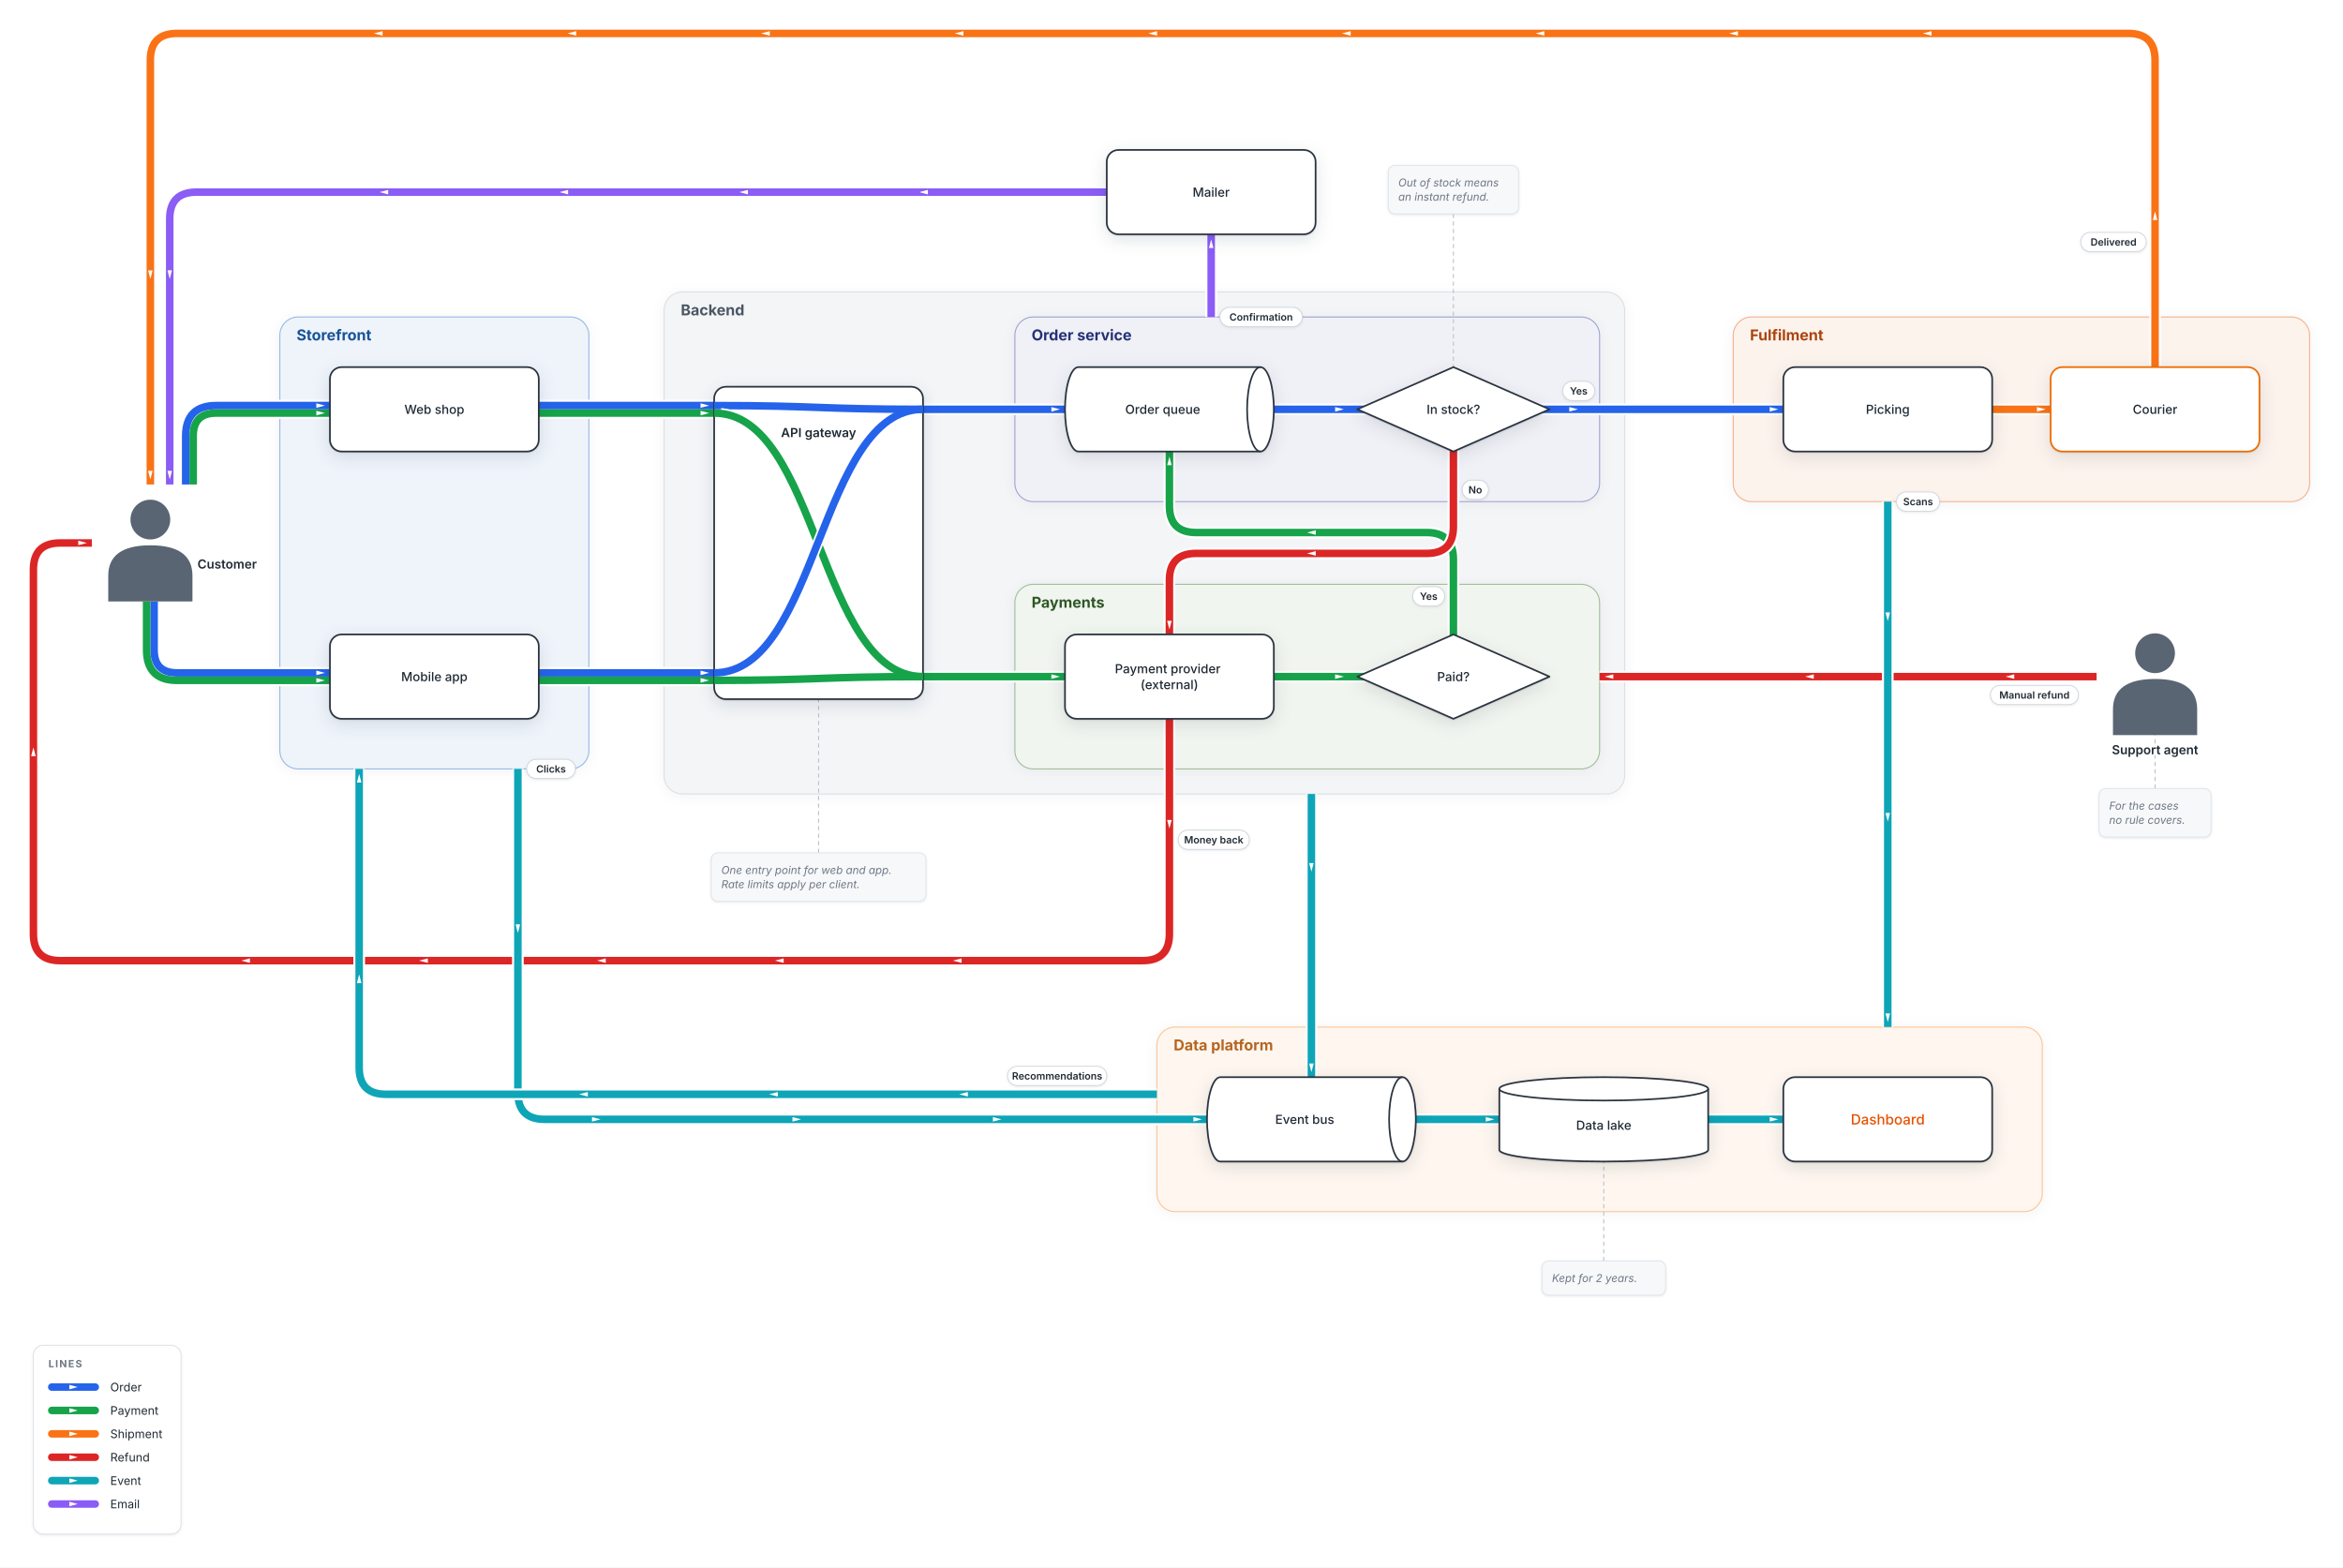
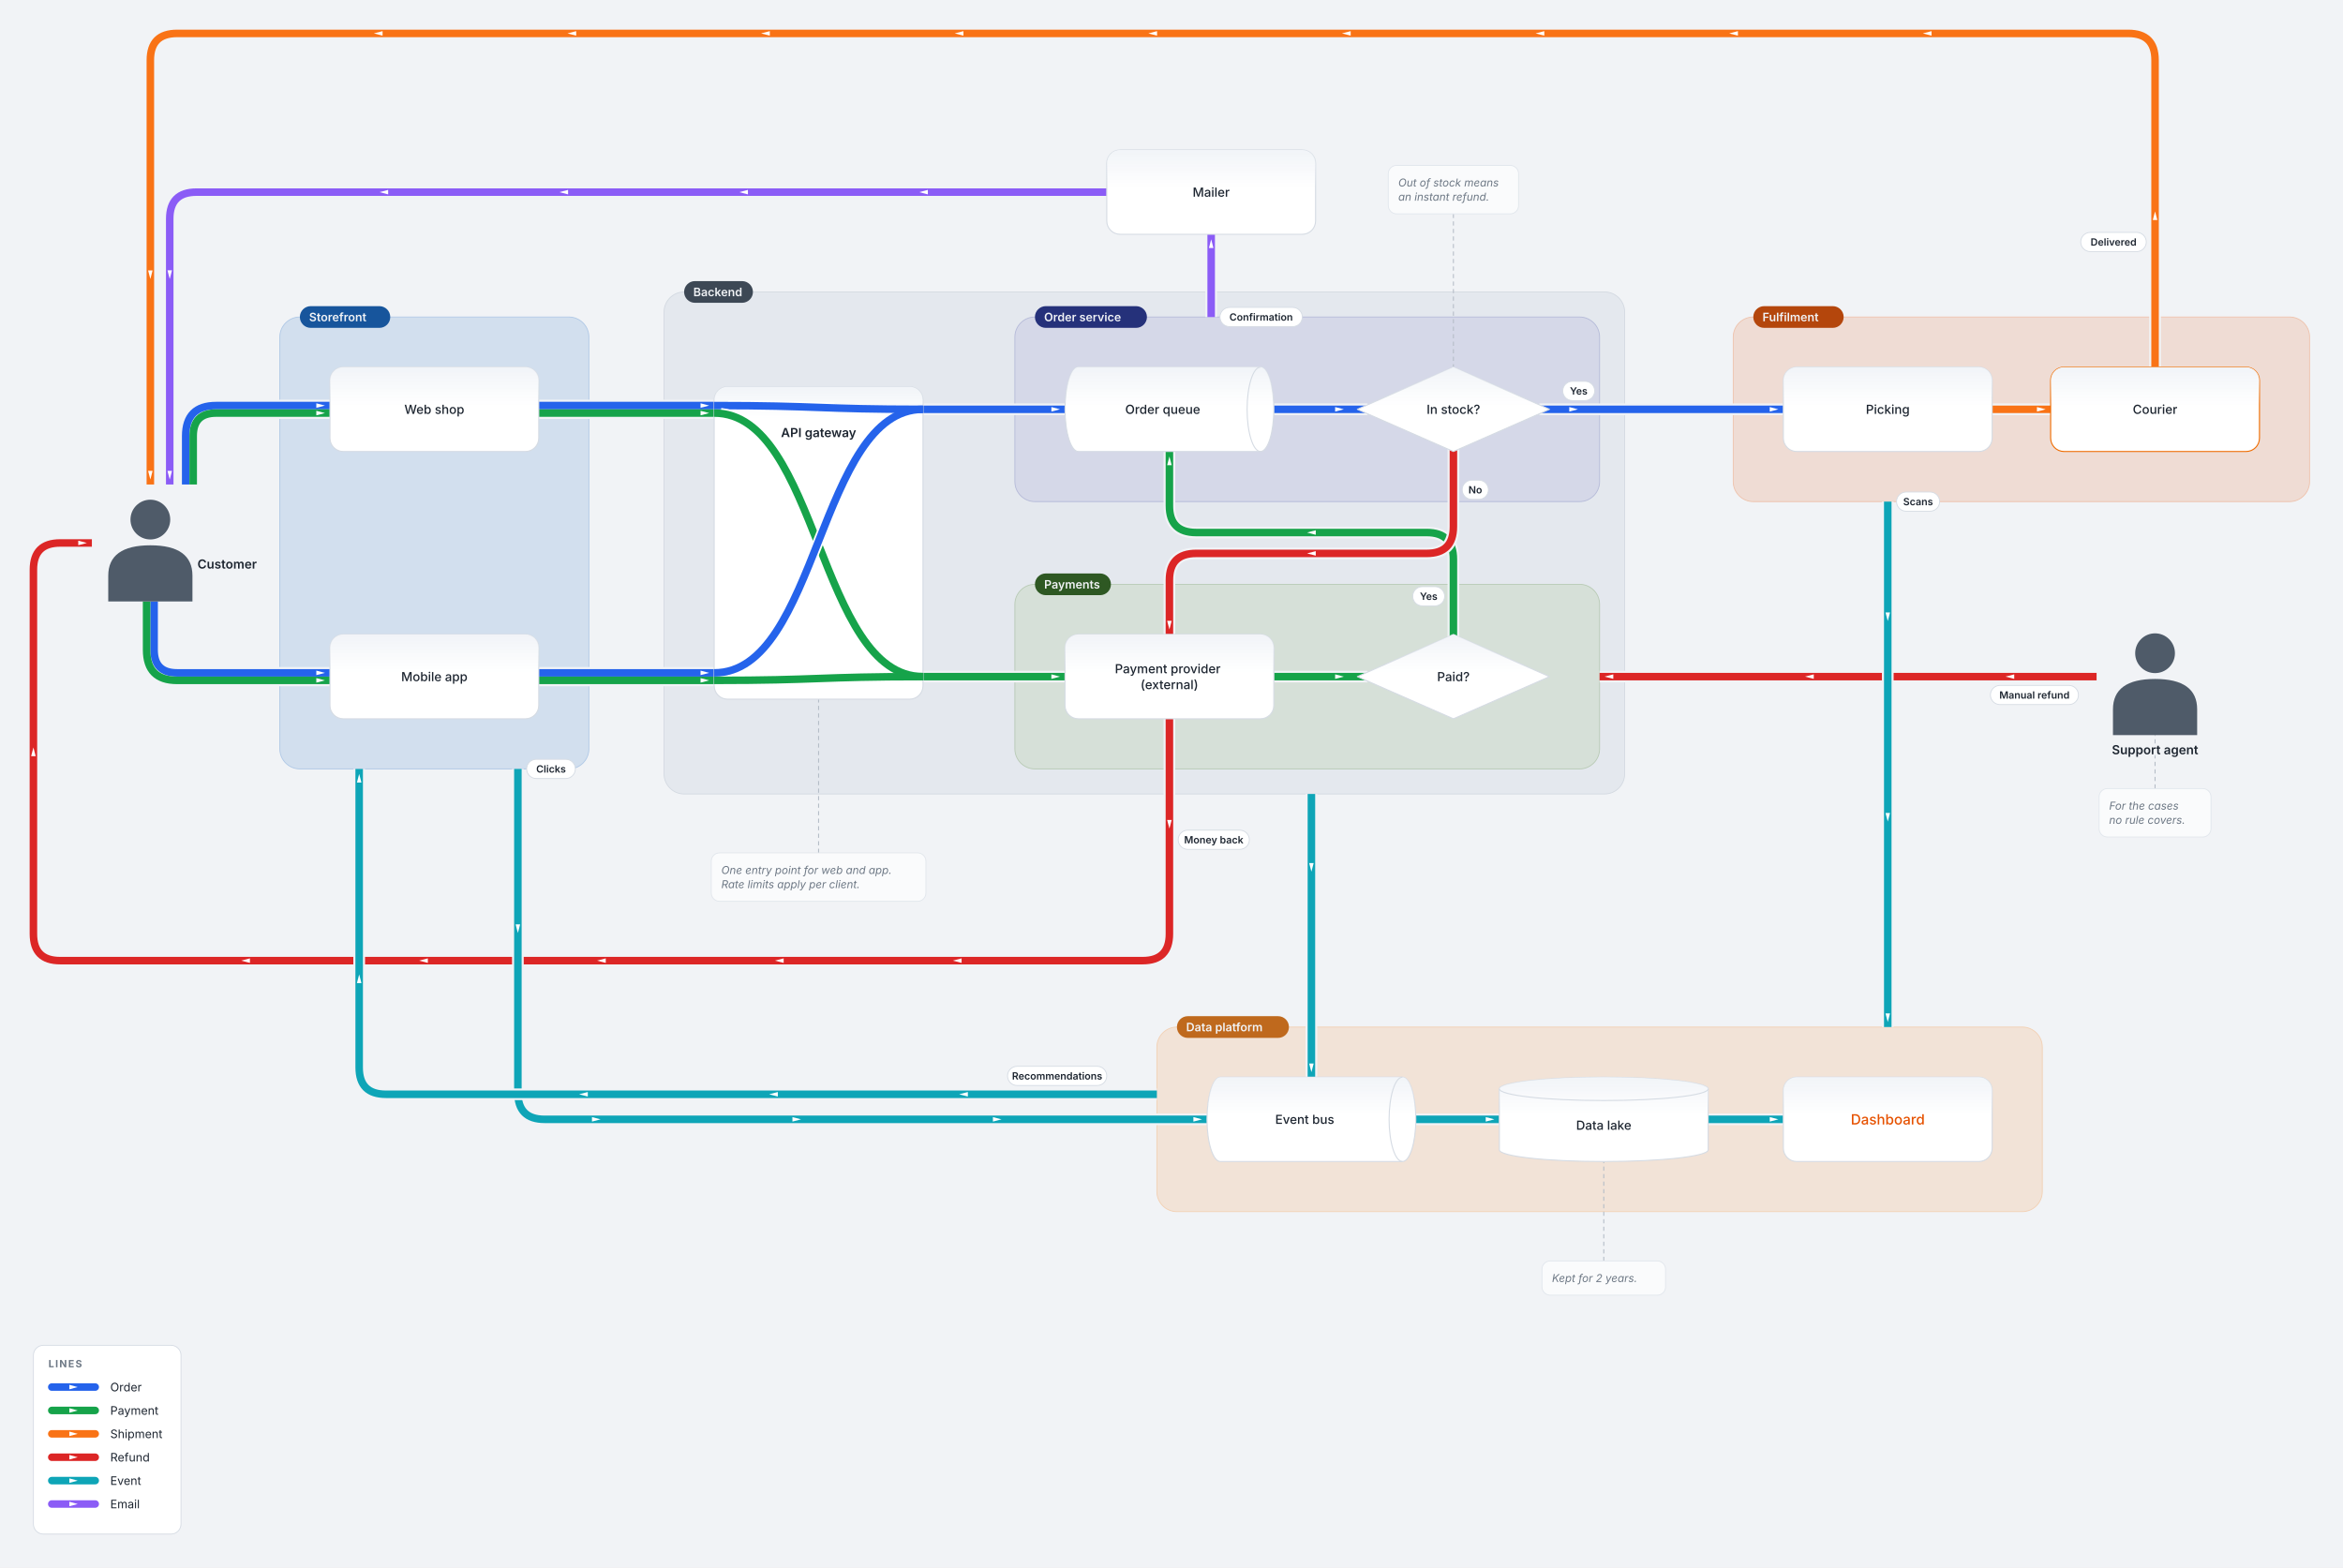
- <svg xmlns="http://www.w3.org/2000/svg" viewBox="-100 -190 2805 1876.5" width="2805" height="1876.5" class="linemap lm-root lm-theme-light" data-theme="light" font-family="Inter, 'Helvetica Neue', Helvetica, Arial, sans-serif" fill="#1f2933">
+ <svg xmlns="http://www.w3.org/2000/svg" viewBox="-100 -190 2805 1876.5" width="2805" height="1876.5" class="linemap lm-root lm-theme-minimal" data-theme="minimal" font-family="Inter, 'Helvetica Neue', Helvetica, Arial, sans-serif" fill="#1d2530">
  <style>
- .lm-root{font-family:Inter, 'Helvetica Neue', Helvetica, Arial, sans-serif;fill:#1f2933}
- .lm-bg{fill:#ffffff}
- .lm-group-box{fill:#f3f5f7;stroke:#dbe0e6;stroke-width:1.25}
- .lm-group-title{fill:#4b5663;font-weight:700}
- .lm-shape{fill:#ffffff;stroke:#2b343f;stroke-width:2;stroke-linejoin:round}
- .lm-shape-line{fill:none;stroke:#2b343f;stroke-width:2}
+ .lm-root{font-family:Inter, 'Helvetica Neue', Helvetica, Arial, sans-serif;fill:#1d2530}
+ .lm-bg{fill:#f1f3f6}
+ .lm-group-box{fill:#e4e8ee;stroke:#d3d9e1;stroke-width:1}
+ .lm-group-title{fill:#3d4855;font-weight:700}
+ .lm-shape{fill:#ffffff;stroke:#d5dbe3;stroke-width:1.25;stroke-linejoin:round}
+ .lm-shape-line{fill:none;stroke:#d5dbe3;stroke-width:1.25}
.lm-sheen{stroke:none;pointer-events:none}
- .lm-group-tab{fill:#4b5663;stroke:none}
- .lm-group-title-tab{fill:#ffffff;font-weight:600}
- .lm-person{fill:#596573;stroke:none}
- .lm-label{fill:#1f2933;font-weight:500}
- .lm-halo{stroke:#ffffff}
+ .lm-group-tab{fill:#3d4855;stroke:none}
+ .lm-group-title-tab{fill:#f1f3f6;font-weight:600}
+ .lm-person{fill:#4f5b69;stroke:none}
+ .lm-label{fill:#1d2530;font-weight:500}
+ .lm-halo{stroke:#f1f3f6}
.lm-halo-in{stroke:#ffffff}
- .lm-note-box{fill:#f7f8fa;stroke:#dfe3e8;stroke-width:1}
+ .lm-note-box{fill:#fafbfc;stroke:#e1e6ec;stroke-width:1}
.lm-note-text{fill:#6b7683;font-style:italic}
- .lm-note-link{fill:none;stroke:#b9c0c8;stroke-width:1.2;stroke-dasharray:5 4}
- .lm-casing{fill:none;stroke:#ffffff;stroke-linejoin:round}
+ .lm-note-link{fill:none;stroke:#b4bcc6;stroke-width:1.2;stroke-dasharray:5 4}
+ .lm-casing{fill:none;stroke:#f1f3f6;stroke-linejoin:round}
.lm-casing-in{stroke:#ffffff}
.lm-strand{fill:none;stroke-linejoin:round}
- .lm-edge-label-box{fill:#ffffff;stroke:#cfd5dc;stroke-width:1}
- .lm-edge-label{fill:#1f2933;font-weight:600}
- .lm-legend-box{fill:#ffffff;stroke:#dbe0e6;stroke-width:1}
+ .lm-edge-label-box{fill:#ffffff;stroke:#d5dbe3;stroke-width:1}
+ .lm-edge-label{fill:#1d2530;font-weight:600}
+ .lm-legend-box{fill:#ffffff;stroke:#d5dbe3;stroke-width:1}
.lm-legend-title{fill:#6b7683;font-weight:700;letter-spacing:0.12em}
- .lm-legend-text{fill:#1f2933}
+ .lm-legend-text{fill:#1d2530}
</style>
  <defs>
-     <filter id="lm-shadow-light-node" x="-20%" y="-20%" width="140%" height="150%" color-interpolation-filters="sRGB">
-       <feGaussianBlur in="SourceAlpha" stdDeviation="1.2" result="b0" />
-       <feOffset in="b0" dx="0" dy="1" result="o0" />
-       <feFlood flood-color="#0f1a2a" flood-opacity="0.1" />
-       <feComposite in2="o0" operator="in" result="s0" />
-       <feGaussianBlur in="SourceAlpha" stdDeviation="10" result="b1" />
-       <feOffset in="b1" dx="0" dy="6" result="o1" />
-       <feFlood flood-color="#0f1a2a" flood-opacity="0.12" />
-       <feComposite in2="o1" operator="in" result="s1" />
-       <feMerge>
-         <feMergeNode in="s0" />
-         <feMergeNode in="s1" />
-         <feMergeNode in="SourceGraphic" />
-       </feMerge>
-     </filter>
-     <filter id="lm-shadow-light-group" x="-20%" y="-20%" width="140%" height="150%" color-interpolation-filters="sRGB">
-       <feGaussianBlur in="SourceAlpha" stdDeviation="8" result="b0" />
-       <feOffset in="b0" dx="0" dy="2" result="o0" />
-       <feFlood flood-color="#0f1a2a" flood-opacity="0.05" />
-       <feComposite in2="o0" operator="in" result="s0" />
-       <feMerge>
-         <feMergeNode in="s0" />
-         <feMergeNode in="SourceGraphic" />
-       </feMerge>
-     </filter>
-     <filter id="lm-shadow-light-small" x="-20%" y="-20%" width="140%" height="150%" color-interpolation-filters="sRGB">
-       <feGaussianBlur in="SourceAlpha" stdDeviation="2" result="b0" />
-       <feOffset in="b0" dx="0" dy="1" result="o0" />
-       <feFlood flood-color="#0f1a2a" flood-opacity="0.1" />
-       <feComposite in2="o0" operator="in" result="s0" />
-       <feMerge>
-         <feMergeNode in="s0" />
-         <feMergeNode in="SourceGraphic" />
-       </feMerge>
-     </filter>
+     <linearGradient id="lm-sheen-minimal-30" x1="0" y1="0" x2="0" y2="1">
+       <stop offset="0" stop-color="#f1f4f8" stop-opacity="1" />
+       <stop offset="0.3" stop-color="#f1f4f8" stop-opacity="0" />
+     </linearGradient>
+     <linearGradient id="lm-sheen-minimal-45" x1="0" y1="0" x2="0" y2="1">
+       <stop offset="0" stop-color="#f1f4f8" stop-opacity="1" />
+       <stop offset="0.45" stop-color="#f1f4f8" stop-opacity="0" />
+     </linearGradient>
+     <linearGradient id="lm-sheen-minimal-10" x1="0" y1="0" x2="0" y2="1">
+       <stop offset="0" stop-color="#f1f4f8" stop-opacity="1" />
+       <stop offset="0.1" stop-color="#f1f4f8" stop-opacity="0" />
+     </linearGradient>
  </defs>
-   <rect x="-100" y="-190" width="2805" height="1876.5" class="lm-bg" fill="#ffffff" />
+   <rect x="-100" y="-190" width="2805" height="1876.5" class="lm-bg" fill="#f1f3f6" />
  <g class="group" id="cluster_storefront" data-label="Storefront">
-     <rect x="235" y="189.5" width="370" height="541" rx="22" class="lm-group-box" style="fill:#eff4fb;stroke:#96bae3" filter="url(#lm-shadow-light-group)" />
-     <text x="255" y="217.5" font-size="18" class="lm-group-title" style="fill:#185396">Storefront</text>
+     <rect x="235" y="189.5" width="370" height="541" rx="24" class="lm-group-box" style="fill:#d2dfee;stroke:#afc8e6" />
  </g>
  <g class="group" id="cluster_backend" data-label="Backend">
-     <rect x="695" y="159.5" width="1150" height="601" rx="22" class="lm-group-box" filter="url(#lm-shadow-light-group)" />
-     <text x="715" y="187.5" font-size="18" class="lm-group-title">Backend</text>
+     <rect x="695" y="159.5" width="1150" height="601" rx="24" class="lm-group-box" />
  </g>
  <g class="group" id="cluster_orders" data-label="Order service">
-     <rect x="1115" y="189.5" width="700" height="221" rx="22" class="lm-group-box" style="fill:#f0f1f7;stroke:#9ea4ce" filter="url(#lm-shadow-light-group)" />
-     <text x="1135" y="217.5" font-size="18" class="lm-group-title" style="fill:#253176">Order service</text>
+     <rect x="1115" y="189.5" width="700" height="221" rx="24" class="lm-group-box" style="fill:#d5d8e8;stroke:#b5bad8" />
  </g>
  <g class="group" id="cluster_payments" data-label="Payments">
-     <rect x="1115" y="509.5" width="700" height="221" rx="22" class="lm-group-box" style="fill:#f1f5ef;stroke:#a3bc9a" filter="url(#lm-shadow-light-group)" />
-     <text x="1135" y="537.5" font-size="18" class="lm-group-title" style="fill:#2d5624">Payments</text>
+     <rect x="1115" y="509.5" width="700" height="221" rx="24" class="lm-group-box" style="fill:#d6e0d8;stroke:#b8cab5" />
  </g>
  <g class="group" id="cluster_fulfilment" data-label="Fulfilment">
-     <rect x="1975" y="189.5" width="690" height="221" rx="22" class="lm-group-box" style="fill:#fdf3ed;stroke:#f4b18c" filter="url(#lm-shadow-light-group)" />
-     <text x="1995" y="217.5" font-size="18" class="lm-group-title" style="fill:#aa450f">Fulfilment</text>
+     <rect x="1975" y="189.5" width="690" height="221" rx="24" class="lm-group-box" style="fill:#efdcd4;stroke:#eec2ac" />
  </g>
  <g class="group" id="cluster_data" data-label="Data platform">
-     <rect x="1285" y="1039.5" width="1060" height="221" rx="22" class="lm-group-box" style="fill:#fef6ef;stroke:#fbc597" filter="url(#lm-shadow-light-group)" />
-     <text x="1305" y="1067.5" font-size="18" class="lm-group-title" style="fill:#b5651f">Data platform</text>
+     <rect x="1285" y="1039.5" width="1060" height="221" rx="24" class="lm-group-box" style="fill:#f2e3d7;stroke:#f2d0b3" />
  </g>
  <path d="M880,831 L880,647" class="lm-note-link" />
  <path d="M1640,66 L1640,249.5" class="lm-note-link" />
  <path d="M1820,1319.5 L1820,1200.5" class="lm-note-link" />
  <path d="M2480,754 L2480,690" class="lm-note-link" />
  <g class="edge" data-from="customer" data-to="web" data-lines="O P">
    <path d="M126.8,390 L126.8,332 Q126.8,300 158.8,300 L295,300" class="lm-casing" stroke-width="23" />
    <path d="M122.3,390 L122.3,332 Q122.3,295.5 158.8,295.5 L295,295.5" class="lm-strand" stroke="#2563eb" stroke-width="9" data-line="O" />
    <path d="M131.3,390 L131.3,332 Q131.3,304.5 158.8,304.5 L295,304.5" class="lm-strand" stroke="#16a34a" stroke-width="9" data-line="P" />
    <g class="lm-marks" data-line="O">
      <polygon points="289,295.5 278.7,292.8 278.7,298.2" fill="#ffffff" />
    </g>
    <g class="lm-marks" data-line="P">
      <polygon points="289,304.5 278.7,301.8 278.7,307.2" fill="#ffffff" />
    </g>
  </g>
  <g class="edge" data-from="customer" data-to="app" data-lines="O P">
    <path d="M80,530 L80,588 Q80,620 112,620 L295,620" class="lm-casing" stroke-width="23" />
    <path d="M84.5,530 L84.5,588 Q84.5,615.5 112,615.5 L295,615.5" class="lm-strand" stroke="#2563eb" stroke-width="9" data-line="O" />
    <path d="M75.5,530 L75.5,588 Q75.5,624.5 112,624.5 L295,624.5" class="lm-strand" stroke="#16a34a" stroke-width="9" data-line="P" />
    <g class="lm-marks" data-line="O">
      <polygon points="289,615.5 278.7,612.8 278.7,618.2" fill="#ffffff" />
    </g>
    <g class="lm-marks" data-line="P">
      <polygon points="289,624.5 278.7,621.8 278.7,627.2" fill="#ffffff" />
    </g>
  </g>
  <g class="edge" data-from="web" data-to="gateway" data-lines="O P">
    <path d="M545,300 L755,300" class="lm-casing" stroke-width="23" />
    <path d="M545,295.5 L755,295.5" class="lm-strand" stroke="#2563eb" stroke-width="9" data-line="O" />
    <path d="M545,304.5 L755,304.5" class="lm-strand" stroke="#16a34a" stroke-width="9" data-line="P" />
    <g class="lm-marks" data-line="O">
      <polygon points="749,295.5 738.7,292.8 738.7,298.2" fill="#ffffff" />
    </g>
    <g class="lm-marks" data-line="P">
      <polygon points="749,304.5 738.7,301.8 738.7,307.2" fill="#ffffff" />
    </g>
  </g>
  <g class="edge" data-from="app" data-to="gateway" data-lines="O P">
    <path d="M545,620 L755,620" class="lm-casing" stroke-width="23" />
    <path d="M545,615.5 L755,615.5" class="lm-strand" stroke="#2563eb" stroke-width="9" data-line="O" />
    <path d="M545,624.5 L755,624.5" class="lm-strand" stroke="#16a34a" stroke-width="9" data-line="P" />
    <g class="lm-marks" data-line="O">
      <polygon points="749,615.5 738.7,612.8 738.7,618.2" fill="#ffffff" />
    </g>
    <g class="lm-marks" data-line="P">
      <polygon points="749,624.5 738.7,621.8 738.7,627.2" fill="#ffffff" />
    </g>
  </g>
  <g class="edge" data-from="gateway" data-to="orders_q" data-lines="O">
    <path d="M1005,300 L1175,300" class="lm-casing" stroke-width="14" />
    <path d="M1005,300 L1175,300" class="lm-strand" stroke="#2563eb" stroke-width="9" data-line="O" />
    <g class="lm-marks" data-line="O">
      <polygon points="1169,300 1158.7,297.3 1158.7,302.7" fill="#ffffff" />
    </g>
  </g>
  <g class="edge" data-from="gateway" data-to="psp" data-lines="P">
    <path d="M1005,620 L1175,620" class="lm-casing" stroke-width="14" />
    <path d="M1005,620 L1175,620" class="lm-strand" stroke="#16a34a" stroke-width="9" data-line="P" />
    <g class="lm-marks" data-line="P">
      <polygon points="1169,620 1158.7,617.3 1158.7,622.7" fill="#ffffff" />
    </g>
  </g>
  <g class="edge" data-from="orders_q" data-to="check" data-lines="O">
    <path d="M1425,300 L1537.2,300" class="lm-casing" stroke-width="14" />
    <path d="M1425,300 L1537.2,300" class="lm-strand" stroke="#2563eb" stroke-width="9" data-line="O" />
    <g class="lm-marks" data-line="O">
      <polygon points="1508.8,300 1498.4,297.3 1498.4,302.7" fill="#ffffff" />
    </g>
  </g>
  <g class="edge" data-from="check" data-to="picking" data-lines="O" data-label="Yes">
    <path d="M1742.8,300 L2035,300" class="lm-casing" stroke-width="14" />
    <path d="M1742.8,300 L2035,300" class="lm-strand" stroke="#2563eb" stroke-width="9" data-line="O" />
    <g class="lm-marks" data-line="O">
      <polygon points="2029,300 2018.7,297.3 2018.7,302.7" fill="#ffffff" />
      <polygon points="1789,300 1778.7,297.3 1778.7,302.7" fill="#ffffff" />
    </g>
  </g>
  <g class="edge" data-from="psp" data-to="paid" data-lines="P">
    <path d="M1425,620 L1537.2,620" class="lm-casing" stroke-width="14" />
    <path d="M1425,620 L1537.2,620" class="lm-strand" stroke="#16a34a" stroke-width="9" data-line="P" />
    <g class="lm-marks" data-line="P">
      <polygon points="1508.8,620 1498.4,617.3 1498.4,622.7" fill="#ffffff" />
    </g>
  </g>
  <g class="edge" data-from="paid" data-to="orders_q" data-lines="P" data-label="Yes">
    <path d="M1640,573.5 L1640,479.5 Q1640,447.5 1608,447.5 L1332,447.5 Q1300,447.5 1300,415.5 L1300,350.5" class="lm-casing" stroke-width="14" />
    <path d="M1640,573.5 L1640,479.5 Q1640,447.5 1608,447.5 L1332,447.5 Q1300,447.5 1300,415.5 L1300,350.5" class="lm-strand" stroke="#16a34a" stroke-width="9" data-line="P" />
    <g class="lm-marks" data-line="P">
      <polygon points="1464.8,447.5 1475.2,450.2 1475.2,444.8" fill="#ffffff" />
      <polygon points="1300,356.5 1297.3,366.9 1302.7,366.9" fill="#ffffff" />
    </g>
  </g>
  <g class="edge" data-from="picking" data-to="courier" data-lines="S">
    <path d="M2285,300 L2355,300" class="lm-casing" stroke-width="14" />
    <path d="M2285,300 L2355,300" class="lm-strand" stroke="#f97316" stroke-width="9" data-line="S" />
    <g class="lm-marks" data-line="S">
      <polygon points="2349,300 2338.6,297.3 2338.6,302.7" fill="#ffffff" />
    </g>
  </g>
  <g class="edge" data-from="courier" data-to="customer" data-lines="S" data-label="Delivered">
    <path d="M2480,249.5 L2480,-118 Q2480,-150 2448,-150 L112,-150 Q80,-150 80,-118 L80,390" class="lm-casing" stroke-width="14" />
    <path d="M2480,249.5 L2480,-118 Q2480,-150 2448,-150 L112,-150 Q80,-150 80,-118 L80,390" class="lm-strand" stroke="#f97316" stroke-width="9" data-line="S" />
    <g class="lm-marks" data-line="S">
      <polygon points="2480,63.1 2477.3,73.4 2482.7,73.4" fill="#ffffff" />
      <polygon points="2202,-150 2212.4,-147.3 2212.4,-152.7" fill="#ffffff" />
      <polygon points="1970.2,-150 1980.6,-147.3 1980.6,-152.7" fill="#ffffff" />
      <polygon points="1738.4,-150 1748.8,-147.3 1748.8,-152.7" fill="#ffffff" />
      <polygon points="1506.6,-150 1517,-147.3 1517,-152.7" fill="#ffffff" />
      <polygon points="1274.8,-150 1285.2,-147.3 1285.2,-152.7" fill="#ffffff" />
      <polygon points="1043,-150 1053.4,-147.3 1053.4,-152.7" fill="#ffffff" />
      <polygon points="811.2,-150 821.6,-147.3 821.6,-152.7" fill="#ffffff" />
      <polygon points="579.4,-150 589.8,-147.3 589.8,-152.7" fill="#ffffff" />
      <polygon points="347.6,-150 358,-147.3 358,-152.7" fill="#ffffff" />
      <polygon points="80,384 82.7,373.7 77.3,373.7" fill="#ffffff" />
      <polygon points="80,144 82.7,133.7 77.3,133.7" fill="#ffffff" />
    </g>
  </g>
  <g class="edge" data-from="check" data-to="psp" data-lines="R" data-label="No">
    <path d="M1640,346.5 L1640,440.5 Q1640,472.5 1608,472.5 L1332,472.5 Q1300,472.5 1300,504.5 L1300,569.5" class="lm-casing" stroke-width="14" />
    <path d="M1640,346.5 L1640,440.5 Q1640,472.5 1608,472.5 L1332,472.5 Q1300,472.5 1300,504.5 L1300,569.5" class="lm-strand" stroke="#dc2626" stroke-width="9" data-line="R" />
    <g class="lm-marks" data-line="R">
      <polygon points="1464.8,472.5 1475.2,475.2 1475.2,469.8" fill="#ffffff" />
      <polygon points="1300,563.5 1302.7,553.2 1297.3,553.2" fill="#ffffff" />
    </g>
  </g>
  <g class="edge" data-from="support" data-to="cluster_payments" data-lines="R" data-label="Manual refund">
    <path d="M2410,620 L1815,620" class="lm-casing" stroke-width="14" />
    <path d="M2410,620 L1815,620" class="lm-strand" stroke="#dc2626" stroke-width="9" data-line="R" />
    <g class="lm-marks" data-line="R">
      <polygon points="1821,620 1831.4,622.7 1831.4,617.3" fill="#ffffff" />
      <polygon points="2061,620 2071.4,622.7 2071.4,617.3" fill="#ffffff" />
      <polygon points="2301,620 2311.4,622.7 2311.4,617.3" fill="#ffffff" />
    </g>
  </g>
  <g class="edge" data-from="psp" data-to="customer" data-lines="R" data-label="Money back">
    <path d="M1300,670.5 L1300,928 Q1300,960 1268,960 L-28,960 Q-60,960 -60,928 L-60,492 Q-60,460 -28,460 L10,460" class="lm-casing" stroke-width="14" />
    <path d="M1300,670.5 L1300,928 Q1300,960 1268,960 L-28,960 Q-60,960 -60,928 L-60,492 Q-60,460 -28,460 L10,460" class="lm-strand" stroke="#dc2626" stroke-width="9" data-line="R" />
    <g class="lm-marks" data-line="R">
      <polygon points="1300,801.9 1302.7,791.6 1297.3,791.6" fill="#ffffff" />
      <polygon points="1040.8,960 1051.2,962.7 1051.2,957.3" fill="#ffffff" />
      <polygon points="827.8,960 838.2,962.7 838.2,957.3" fill="#ffffff" />
      <polygon points="614.8,960 625.2,962.7 625.2,957.3" fill="#ffffff" />
      <polygon points="401.8,960 412.2,962.7 412.2,957.3" fill="#ffffff" />
      <polygon points="188.8,960 199.2,962.7 199.2,957.3" fill="#ffffff" />
      <polygon points="-60,704.8 -62.7,715.2 -57.3,715.2" fill="#ffffff" />
      <polygon points="4,460 -6.3,457.3 -6.3,462.7" fill="#ffffff" />
    </g>
  </g>
  <g class="edge" data-from="cluster_orders" data-to="mailer" data-lines="M" data-label="Confirmation">
    <path d="M1350,189.5 L1350,90.5" class="lm-casing" stroke-width="14" />
    <path d="M1350,189.5 L1350,90.5" class="lm-strand" stroke="#8b5cf6" stroke-width="9" data-line="M" />
    <g class="lm-marks" data-line="M">
      <polygon points="1350,96.5 1347.3,106.9 1352.7,106.9" fill="#ffffff" />
    </g>
  </g>
  <g class="edge" data-from="mailer" data-to="customer" data-lines="M">
    <path d="M1225,40 L135.2,40 Q103.2,40 103.2,72 L103.2,390" class="lm-casing" stroke-width="14" />
    <path d="M1225,40 L135.2,40 Q103.2,40 103.2,72 L103.2,390" class="lm-strand" stroke="#8b5cf6" stroke-width="9" data-line="M" />
    <g class="lm-marks" data-line="M">
      <polygon points="1000.5,40 1010.8,42.7 1010.8,37.3" fill="#ffffff" />
      <polygon points="785.1,40 795.4,42.7 795.4,37.3" fill="#ffffff" />
      <polygon points="569.7,40 580.1,42.7 580.1,37.3" fill="#ffffff" />
      <polygon points="354.4,40 364.7,42.7 364.7,37.3" fill="#ffffff" />
      <polygon points="103.2,384 105.9,373.7 100.5,373.7" fill="#ffffff" />
      <polygon points="103.2,144 105.9,133.6 100.5,133.6" fill="#ffffff" />
    </g>
  </g>
  <g class="edge" data-from="cluster_backend" data-to="bus" data-lines="E">
    <path d="M1470,760.5 L1470,1099.5" class="lm-casing" stroke-width="14" />
    <path d="M1470,760.5 L1470,1099.5" class="lm-strand" stroke="#0ea5b7" stroke-width="9" data-line="E" />
    <g class="lm-marks" data-line="E">
      <polygon points="1470,1093.5 1472.7,1083.2 1467.3,1083.2" fill="#ffffff" />
      <polygon points="1470,853.5 1472.7,843.2 1467.3,843.2" fill="#ffffff" />
    </g>
  </g>
  <g class="edge" data-from="cluster_storefront" data-to="bus" data-lines="E" data-label="Clicks">
    <path d="M520,730.5 L520,1118 Q520,1150 552,1150 L1345,1150" class="lm-casing" stroke-width="14" />
    <path d="M520,730.5 L520,1118 Q520,1150 552,1150 L1345,1150" class="lm-strand" stroke="#0ea5b7" stroke-width="9" data-line="E" />
    <g class="lm-marks" data-line="E">
      <polygon points="520,926.9 522.7,916.6 517.3,916.6" fill="#ffffff" />
      <polygon points="1339,1150 1328.7,1147.3 1328.7,1152.7" fill="#ffffff" />
      <polygon points="1099,1150 1088.7,1147.3 1088.7,1152.7" fill="#ffffff" />
      <polygon points="859,1150 848.7,1147.3 848.7,1152.7" fill="#ffffff" />
      <polygon points="619,1150 608.7,1147.3 608.7,1152.7" fill="#ffffff" />
    </g>
  </g>
  <g class="edge" data-from="bus" data-to="lake" data-lines="E">
    <path d="M1595,1150 L1695,1150" class="lm-casing" stroke-width="14" />
    <path d="M1595,1150 L1695,1150" class="lm-strand" stroke="#0ea5b7" stroke-width="9" data-line="E" />
    <g class="lm-marks" data-line="E">
      <polygon points="1689,1150 1678.7,1147.3 1678.7,1152.7" fill="#ffffff" />
    </g>
  </g>
  <g class="edge" data-from="lake" data-to="dash" data-lines="E">
    <path d="M1945,1150 L2035,1150" class="lm-casing" stroke-width="14" />
    <path d="M1945,1150 L2035,1150" class="lm-strand" stroke="#0ea5b7" stroke-width="9" data-line="E" />
    <g class="lm-marks" data-line="E">
      <polygon points="2029,1150 2018.7,1147.3 2018.7,1152.7" fill="#ffffff" />
    </g>
  </g>
  <g class="edge" data-from="cluster_fulfilment" data-to="cluster_data" data-lines="E" data-label="Scans">
    <path d="M2160,410.5 L2160,1039.5" class="lm-casing" stroke-width="14" />
    <path d="M2160,410.5 L2160,1039.5" class="lm-strand" stroke="#0ea5b7" stroke-width="9" data-line="E" />
    <g class="lm-marks" data-line="E">
      <polygon points="2160,1033.5 2162.7,1023.2 2157.3,1023.2" fill="#ffffff" />
      <polygon points="2160,793.5 2162.7,783.2 2157.3,783.2" fill="#ffffff" />
      <polygon points="2160,553.5 2162.7,543.2 2157.3,543.2" fill="#ffffff" />
    </g>
  </g>
  <g class="edge" data-from="cluster_data" data-to="cluster_storefront" data-lines="E" data-label="Recommendations">
    <path d="M1285,1120 L362,1120 Q330,1120 330,1088 L330,730.5" class="lm-casing" stroke-width="14" />
    <path d="M1285,1120 L362,1120 Q330,1120 330,1088 L330,730.5" class="lm-strand" stroke="#0ea5b7" stroke-width="9" data-line="E" />
    <g class="lm-marks" data-line="E">
      <polygon points="1048.3,1120 1058.7,1122.7 1058.7,1117.3" fill="#ffffff" />
      <polygon points="820.8,1120 831.2,1122.7 831.2,1117.3" fill="#ffffff" />
      <polygon points="593.3,1120 603.7,1122.7 603.7,1117.3" fill="#ffffff" />
      <polygon points="330,736.5 327.3,746.8 332.7,746.8" fill="#ffffff" />
      <polygon points="330,976.5 327.3,986.9 332.7,986.9" fill="#ffffff" />
    </g>
  </g>
+   <g class="group-tab" data-group="cluster_storefront">
+     <rect x="259" y="176.5" width="108.2" height="26" rx="13" class="lm-group-tab" style="fill:#17559c" />
+     <text x="270" y="189.5" font-size="14" dominant-baseline="central" class="lm-group-title lm-group-title-tab" style="fill:#f1f3f6">Storefront</text>
+   </g>
+   <g class="group-tab" data-group="cluster_backend">
+     <rect x="719" y="146.5" width="82.4" height="26" rx="13" class="lm-group-tab" />
+     <text x="730" y="159.5" font-size="14" dominant-baseline="central" class="lm-group-title lm-group-title-tab">Backend</text>
+   </g>
+   <g class="group-tab" data-group="cluster_orders">
+     <rect x="1139" y="176.5" width="134.1" height="26" rx="13" class="lm-group-tab" style="fill:#25317a" />
+     <text x="1150" y="189.5" font-size="14" dominant-baseline="central" class="lm-group-title lm-group-title-tab" style="fill:#f1f3f6">Order service</text>
+   </g>
+   <g class="group-tab" data-group="cluster_payments">
+     <rect x="1139" y="496.5" width="91" height="26" rx="13" class="lm-group-tab" style="fill:#2e5823" />
+     <text x="1150" y="509.5" font-size="14" dominant-baseline="central" class="lm-group-title lm-group-title-tab" style="fill:#f1f3f6">Payments</text>
+   </g>
+   <g class="group-tab" data-group="cluster_fulfilment">
+     <rect x="1999" y="176.5" width="108.2" height="26" rx="13" class="lm-group-tab" style="fill:#b4460c" />
+     <text x="2010" y="189.5" font-size="14" dominant-baseline="central" class="lm-group-title lm-group-title-tab" style="fill:#f1f3f6">Fulfilment</text>
+   </g>
+   <g class="group-tab" data-group="cluster_data">
+     <rect x="1309" y="1026.5" width="134.1" height="26" rx="13" class="lm-group-tab" style="fill:#bf691d" />
+     <text x="1320" y="1039.5" font-size="14" dominant-baseline="central" class="lm-group-title lm-group-title-tab" style="fill:#f1f3f6">Data platform</text>
+   </g>
  <g class="node" id="customer" data-label="Customer" data-shape="person">
    <circle cx="80" cy="432" r="23.8" class="lm-person" />
    <path d="M29.6,530 V499.2 Q29.6,462.8 80,462.8 Q130.4,462.8 130.4,499.2 V530 Z" class="lm-person" />
    <text font-size="15" text-anchor="start" dominant-baseline="central" class="lm-label lm-halo" stroke-width="5" stroke-linejoin="round" paint-order="stroke" style="font-weight:600">
      <tspan x="136.4" y="485.2">Customer</tspan>
    </text>
  </g>
  <g class="node human" id="support" data-label="Support agent" data-shape="person">
    <circle cx="2480" cy="592" r="23.8" class="lm-person" />
    <path d="M2429.6,690 V659.2 Q2429.6,622.8 2480,622.8 Q2530.4,622.8 2530.4,659.2 V690 Z" class="lm-person" />
    <text font-size="15" text-anchor="middle" dominant-baseline="central" class="lm-label lm-halo" stroke-width="5" stroke-linejoin="round" paint-order="stroke" style="font-weight:600">
      <tspan x="2480" y="707.5">Support agent</tspan>
    </text>
  </g>
  <g class="node" id="web" data-label="Web shop" data-shape="box">
-     <rect x="295" y="249.5" width="250" height="101" rx="14" class="lm-shape" filter="url(#lm-shadow-light-node)" />
+     <rect x="295" y="249.5" width="250" height="101" rx="16" class="lm-shape" />
+     <rect x="295" y="249.5" width="250" height="101" rx="16" class="lm-sheen" fill="url(#lm-sheen-minimal-45)" />
    <text font-size="15" text-anchor="middle" dominant-baseline="central" class="lm-label">
      <tspan x="420" y="300">Web shop</tspan>
    </text>
  </g>
  <g class="node" id="app" data-label="Mobile app" data-shape="box">
-     <rect x="295" y="569.5" width="250" height="101" rx="14" class="lm-shape" filter="url(#lm-shadow-light-node)" />
+     <rect x="295" y="569.5" width="250" height="101" rx="16" class="lm-shape" />
+     <rect x="295" y="569.5" width="250" height="101" rx="16" class="lm-sheen" fill="url(#lm-sheen-minimal-45)" />
    <text font-size="15" text-anchor="middle" dominant-baseline="central" class="lm-label">
      <tspan x="420" y="620">Mobile app</tspan>
    </text>
  </g>
  <g class="node through critical" id="gateway" data-label="API gateway" data-url="https://en.wikipedia.org/wiki/API_management" data-shape="box" data-through="true">
    <a href="https://en.wikipedia.org/wiki/API_management">
-       <rect x="755" y="273" width="250" height="374" rx="14" class="lm-shape" filter="url(#lm-shadow-light-node)" />
+       <rect x="755" y="273" width="250" height="374" rx="16" class="lm-shape" />
+       <rect x="755" y="273" width="250" height="374" rx="16" class="lm-sheen" fill="url(#lm-sheen-minimal-10)" />
      <text font-size="15" text-anchor="middle" dominant-baseline="central" class="lm-label">
        <tspan x="880" y="460" />
      </text>
      <path d="M771.9,295.5 C834.8,295.8 863.1,297.2 899,298.4" class="lm-casing lm-casing-in" stroke-width="13" />
      <path d="M755,295.5 C880,295.5 880,300 1005,300" class="lm-strand" stroke="#2563eb" stroke-width="9" data-line="O" />
      <path d="M762.8,304.9 C832.1,312.5 861.4,421.3 899,508.9" class="lm-casing lm-casing-in" stroke-width="13" />
      <path d="M755,304.5 C880,304.5 880,620 1005,620" class="lm-strand" stroke="#16a34a" stroke-width="9" data-line="P" />
      <path d="M762.8,615.1 C832.1,607.5 861.4,498.7 899,411.1" class="lm-casing lm-casing-in" stroke-width="13" />
      <path d="M755,615.5 C880,615.5 880,300 1005,300" class="lm-strand" stroke="#2563eb" stroke-width="9" data-line="O" />
      <path d="M771.9,624.5 C834.8,624.2 863.1,622.8 899,621.6" class="lm-casing lm-casing-in" stroke-width="13" />
      <path d="M755,624.5 C880,624.5 880,620 1005,620" class="lm-strand" stroke="#16a34a" stroke-width="9" data-line="P" />
      <text font-size="15" text-anchor="middle" dominant-baseline="central" class="lm-label lm-halo lm-halo-in" stroke-width="5" stroke-linejoin="round" paint-order="stroke" style="font-weight:600">
        <tspan x="880" y="327.8">API gateway</tspan>
      </text>
    </a>
  </g>
  <g class="node" id="orders_q" data-label="Order queue" data-shape="queue">
-     <path d="M1191,249.5 H1409 A16,50.5 0 0 1 1409,350.5 H1191 A16,50.5 0 0 1 1191,249.5 Z" class="lm-shape" filter="url(#lm-shadow-light-node)" />
+     <path d="M1191,249.5 H1409 A16,50.5 0 0 1 1409,350.5 H1191 A16,50.5 0 0 1 1191,249.5 Z" class="lm-shape" />
+     <path d="M1191,249.5 H1409 A16,50.5 0 0 1 1409,350.5 H1191 A16,50.5 0 0 1 1191,249.5 Z" class="lm-sheen" fill="url(#lm-sheen-minimal-45)" />
    <path d="M1409,249.5 A16,50.5 0 0 0 1409,350.5" class="lm-shape-line" />
    <text font-size="15" text-anchor="middle" dominant-baseline="central" class="lm-label">
      <tspan x="1292" y="300">Order queue</tspan>
    </text>
  </g>
  <g class="node" id="check" data-label="In stock?" data-shape="diamond">
-     <polygon points="1640,249.5 1755,300 1640,350.5 1525,300" class="lm-shape" filter="url(#lm-shadow-light-node)" />
+     <polygon points="1640,249.5 1755,300 1640,350.5 1525,300" class="lm-shape" />
+     <polygon points="1640,249.5 1755,300 1640,350.5 1525,300" class="lm-sheen" fill="url(#lm-sheen-minimal-45)" />
    <text font-size="15" text-anchor="middle" dominant-baseline="central" class="lm-label">
      <tspan x="1640" y="300">In stock?</tspan>
    </text>
  </g>
  <g class="node external" id="psp" data-label="Payment provider&#10;(external)" data-shape="box">
-     <rect x="1175" y="569.5" width="250" height="101" rx="14" class="lm-shape" filter="url(#lm-shadow-light-node)" />
+     <rect x="1175" y="569.5" width="250" height="101" rx="16" class="lm-shape" />
+     <rect x="1175" y="569.5" width="250" height="101" rx="16" class="lm-sheen" fill="url(#lm-sheen-minimal-45)" />
    <text font-size="15" text-anchor="middle" dominant-baseline="central" class="lm-label">
      <tspan x="1300" y="610.5">Payment provider</tspan>
      <tspan x="1300" y="629.5">(external)</tspan>
    </text>
  </g>
  <g class="node" id="paid" data-label="Paid?" data-shape="diamond">
-     <polygon points="1640,569.5 1755,620 1640,670.5 1525,620" class="lm-shape" filter="url(#lm-shadow-light-node)" />
+     <polygon points="1640,569.5 1755,620 1640,670.5 1525,620" class="lm-shape" />
+     <polygon points="1640,569.5 1755,620 1640,670.5 1525,620" class="lm-sheen" fill="url(#lm-sheen-minimal-45)" />
    <text font-size="15" text-anchor="middle" dominant-baseline="central" class="lm-label">
      <tspan x="1640" y="620">Paid?</tspan>
    </text>
  </g>
  <g class="node" id="picking" data-label="Picking" data-shape="box">
-     <rect x="2035" y="249.5" width="250" height="101" rx="14" class="lm-shape" filter="url(#lm-shadow-light-node)" />
+     <rect x="2035" y="249.5" width="250" height="101" rx="16" class="lm-shape" />
+     <rect x="2035" y="249.5" width="250" height="101" rx="16" class="lm-sheen" fill="url(#lm-sheen-minimal-45)" />
    <text font-size="15" text-anchor="middle" dominant-baseline="central" class="lm-label">
      <tspan x="2160" y="300">Picking</tspan>
    </text>
  </g>
  <g class="node" id="courier" data-label="Courier" data-shape="box">
-     <rect x="2355" y="249.5" width="250" height="101" rx="14" class="lm-shape" style="stroke:#ef6c00" filter="url(#lm-shadow-light-node)" />
+     <rect x="2355" y="249.5" width="250" height="101" rx="16" class="lm-shape" style="stroke:#ef6c00" />
+     <rect x="2355" y="249.5" width="250" height="101" rx="16" class="lm-sheen" fill="url(#lm-sheen-minimal-45)" />
    <text font-size="15" text-anchor="middle" dominant-baseline="central" class="lm-label">
      <tspan x="2480" y="300">Courier</tspan>
    </text>
  </g>
  <g class="node" id="bus" data-label="Event bus" data-shape="queue">
-     <path d="M1361,1099.5 H1579 A16,50.5 0 0 1 1579,1200.5 H1361 A16,50.5 0 0 1 1361,1099.5 Z" class="lm-shape" filter="url(#lm-shadow-light-node)" />
+     <path d="M1361,1099.5 H1579 A16,50.5 0 0 1 1579,1200.5 H1361 A16,50.5 0 0 1 1361,1099.5 Z" class="lm-shape" />
+     <path d="M1361,1099.5 H1579 A16,50.5 0 0 1 1579,1200.5 H1361 A16,50.5 0 0 1 1361,1099.5 Z" class="lm-sheen" fill="url(#lm-sheen-minimal-45)" />
    <path d="M1579,1099.5 A16,50.5 0 0 0 1579,1200.5" class="lm-shape-line" />
    <text font-size="15" text-anchor="middle" dominant-baseline="central" class="lm-label">
      <tspan x="1462" y="1150">Event bus</tspan>
    </text>
  </g>
  <g class="node" id="lake" data-label="Data lake" data-shape="cylinder">
-     <path d="M1695,1113.5 A125,14 0 0 1 1945,1113.5 V1186.5 A125,14 0 0 1 1695,1186.5 Z" class="lm-shape" filter="url(#lm-shadow-light-node)" />
+     <path d="M1695,1113.5 A125,14 0 0 1 1945,1113.5 V1186.5 A125,14 0 0 1 1695,1186.5 Z" class="lm-shape" />
+     <path d="M1695,1113.5 A125,14 0 0 1 1945,1113.5 V1186.5 A125,14 0 0 1 1695,1186.5 Z" class="lm-sheen" fill="url(#lm-sheen-minimal-45)" />
    <path d="M1695,1113.5 A125,14 0 0 0 1945,1113.5" class="lm-shape-line" />
    <text font-size="15" text-anchor="middle" dominant-baseline="central" class="lm-label">
      <tspan x="1820" y="1157">Data lake</tspan>
    </text>
  </g>
  <g class="node" id="dash" data-label="Dashboard" data-shape="box">
-     <rect x="2035" y="1099.5" width="250" height="101" rx="14" class="lm-shape" filter="url(#lm-shadow-light-node)" />
+     <rect x="2035" y="1099.5" width="250" height="101" rx="16" class="lm-shape" />
+     <rect x="2035" y="1099.5" width="250" height="101" rx="16" class="lm-sheen" fill="url(#lm-sheen-minimal-45)" />
    <text font-size="17" text-anchor="middle" dominant-baseline="central" class="lm-label" style="fill:#e65100">
      <tspan x="2160" y="1150">Dashboard</tspan>
    </text>
  </g>
  <g class="node" id="mailer" data-label="Mailer" data-shape="box">
-     <rect x="1225" y="-10.5" width="250" height="101" rx="14" class="lm-shape" filter="url(#lm-shadow-light-node)" />
+     <rect x="1225" y="-10.5" width="250" height="101" rx="16" class="lm-shape" />
+     <rect x="1225" y="-10.5" width="250" height="101" rx="16" class="lm-sheen" fill="url(#lm-sheen-minimal-45)" />
    <text font-size="15" text-anchor="middle" dominant-baseline="central" class="lm-label">
      <tspan x="1350" y="40">Mailer</tspan>
    </text>
  </g>
  <g class="note" id="note_gateway" data-label="One entry point for web and app.&#10;Rate limits apply per client." data-url="https://en.wikipedia.org/wiki/Rate_limiting">
    <a href="https://en.wikipedia.org/wiki/Rate_limiting">
-       <rect x="751.5" y="831" width="257" height="58" rx="8" class="lm-note-box" filter="url(#lm-shadow-light-small)" />
+       <rect x="751.5" y="831" width="257" height="58" rx="10" class="lm-note-box" />
      <text font-size="13" class="lm-note-text" dominant-baseline="central">
        <tspan x="763.5" y="851.5">One entry point for web and app.</tspan>
        <tspan x="763.5" y="868.5">Rate limits apply per client.</tspan>
      </text>
    </a>
  </g>
  <g class="note" id="note_check" data-label="Out of stock means&#10;an instant refund.">
-     <rect x="1562" y="8" width="156" height="58" rx="8" class="lm-note-box" filter="url(#lm-shadow-light-small)" />
+     <rect x="1562" y="8" width="156" height="58" rx="10" class="lm-note-box" />
    <text font-size="13" class="lm-note-text" dominant-baseline="central">
      <tspan x="1574" y="28.5">Out of stock means</tspan>
      <tspan x="1574" y="45.5">an instant refund.</tspan>
    </text>
  </g>
  <g class="note" id="note_lake" data-label="Kept for 2 years.">
-     <rect x="1746" y="1319.5" width="148" height="41" rx="8" class="lm-note-box" filter="url(#lm-shadow-light-small)" />
+     <rect x="1746" y="1319.5" width="148" height="41" rx="10" class="lm-note-box" />
    <text font-size="13" class="lm-note-text" dominant-baseline="central">
      <tspan x="1758" y="1340">Kept for 2 years.</tspan>
    </text>
  </g>
  <g class="note" id="note_support" data-label="For the cases&#10;no rule covers.">
-     <rect x="2413" y="754" width="134" height="58" rx="8" class="lm-note-box" filter="url(#lm-shadow-light-small)" />
+     <rect x="2413" y="754" width="134" height="58" rx="10" class="lm-note-box" />
    <text font-size="13" class="lm-note-text" dominant-baseline="central">
      <tspan x="2425" y="774.5">For the cases</tspan>
      <tspan x="2425" y="791.5">no rule covers.</tspan>
    </text>
  </g>
  <g class="lm-edge-label-group">
-     <rect x="1770.9" y="266.5" width="38.2" height="23" rx="11.5" class="lm-edge-label-box" filter="url(#lm-shadow-light-small)" />
+     <rect x="1770.9" y="266.5" width="38.2" height="23" rx="11.5" class="lm-edge-label-box" />
    <text font-size="12" text-anchor="middle" dominant-baseline="central" class="lm-edge-label">
      <tspan x="1790" y="278">Yes</tspan>
    </text>
  </g>
  <g class="lm-edge-label-group">
-     <rect x="1591.3" y="512.3" width="38.2" height="23" rx="11.5" class="lm-edge-label-box" filter="url(#lm-shadow-light-small)" />
+     <rect x="1591.3" y="512.3" width="38.2" height="23" rx="11.5" class="lm-edge-label-box" />
    <text font-size="12" text-anchor="middle" dominant-baseline="central" class="lm-edge-label">
      <tspan x="1610.4" y="523.8">Yes</tspan>
    </text>
  </g>
  <g class="lm-edge-label-group">
-     <rect x="2391" y="88.2" width="78.5" height="23" rx="11.5" class="lm-edge-label-box" filter="url(#lm-shadow-light-small)" />
+     <rect x="2391" y="88.2" width="78.5" height="23" rx="11.5" class="lm-edge-label-box" />
    <text font-size="12" text-anchor="middle" dominant-baseline="central" class="lm-edge-label">
      <tspan x="2430.3" y="99.7">Delivered</tspan>
    </text>
  </g>
  <g class="lm-edge-label-group">
-     <rect x="1650.5" y="384.8" width="31.4" height="23" rx="11.5" class="lm-edge-label-box" filter="url(#lm-shadow-light-small)" />
+     <rect x="1650.5" y="384.8" width="31.4" height="23" rx="11.5" class="lm-edge-label-box" />
    <text font-size="12" text-anchor="middle" dominant-baseline="central" class="lm-edge-label">
      <tspan x="1666.2" y="396.3">No</tspan>
    </text>
  </g>
  <g class="lm-edge-label-group">
-     <rect x="2282.9" y="630.5" width="105.4" height="23" rx="11.5" class="lm-edge-label-box" filter="url(#lm-shadow-light-small)" />
+     <rect x="2282.9" y="630.5" width="105.4" height="23" rx="11.5" class="lm-edge-label-box" />
    <text font-size="12" text-anchor="middle" dominant-baseline="central" class="lm-edge-label">
      <tspan x="2335.6" y="642">Manual refund</tspan>
    </text>
  </g>
  <g class="lm-edge-label-group">
-     <rect x="1310.5" y="803.8" width="85.2" height="23" rx="11.5" class="lm-edge-label-box" filter="url(#lm-shadow-light-small)" />
+     <rect x="1310.5" y="803.8" width="85.2" height="23" rx="11.5" class="lm-edge-label-box" />
    <text font-size="12" text-anchor="middle" dominant-baseline="central" class="lm-edge-label">
      <tspan x="1353.1" y="815.3">Money back</tspan>
    </text>
  </g>
  <g class="lm-edge-label-group">
-     <rect x="1360.5" y="178" width="98.6" height="23" rx="11.5" class="lm-edge-label-box" filter="url(#lm-shadow-light-small)" />
+     <rect x="1360.5" y="178" width="98.6" height="23" rx="11.5" class="lm-edge-label-box" />
    <text font-size="12" text-anchor="middle" dominant-baseline="central" class="lm-edge-label">
      <tspan x="1409.8" y="189.5">Confirmation</tspan>
    </text>
  </g>
  <g class="lm-edge-label-group">
-     <rect x="530.5" y="719" width="58.3" height="23" rx="11.5" class="lm-edge-label-box" filter="url(#lm-shadow-light-small)" />
+     <rect x="530.5" y="719" width="58.3" height="23" rx="11.5" class="lm-edge-label-box" />
    <text font-size="12" text-anchor="middle" dominant-baseline="central" class="lm-edge-label">
      <tspan x="559.7" y="730.5">Clicks</tspan>
    </text>
  </g>
  <g class="lm-edge-label-group">
-     <rect x="2170.5" y="399" width="51.6" height="23" rx="11.5" class="lm-edge-label-box" filter="url(#lm-shadow-light-small)" />
+     <rect x="2170.5" y="399" width="51.6" height="23" rx="11.5" class="lm-edge-label-box" />
    <text font-size="12" text-anchor="middle" dominant-baseline="central" class="lm-edge-label">
      <tspan x="2196.3" y="410.5">Scans</tspan>
    </text>
  </g>
  <g class="lm-edge-label-group">
-     <rect x="1106.2" y="1086.5" width="118.8" height="23" rx="11.5" class="lm-edge-label-box" filter="url(#lm-shadow-light-small)" />
+     <rect x="1106.2" y="1086.5" width="118.8" height="23" rx="11.5" class="lm-edge-label-box" />
    <text font-size="12" text-anchor="middle" dominant-baseline="central" class="lm-edge-label">
      <tspan x="1165.6" y="1098">Recommendations</tspan>
    </text>
  </g>
  <g class="legend">
-     <rect x="-60" y="1420.5" width="176.7" height="226" rx="12" class="lm-legend-box" filter="url(#lm-shadow-light-small)" />
+     <rect x="-60" y="1420.5" width="176.7" height="226" rx="12" class="lm-legend-box" />
    <text x="-42" y="1442.5" font-size="12" class="lm-legend-title" dominant-baseline="central">LINES</text>
    <g class="legend-row" data-line="O">
      <line x1="-38" y1="1470.5" x2="14" y2="1470.5" stroke="#2563eb" stroke-width="9" stroke-linecap="round" />
      <polygon points="-7,1470.5 -17,1467.8 -17,1473.2" fill="#ffffff" />
      <text x="32" y="1470.5" font-size="14" class="lm-legend-text" dominant-baseline="central">Order</text>
    </g>
    <g class="legend-row" data-line="P">
      <line x1="-38" y1="1498.5" x2="14" y2="1498.5" stroke="#16a34a" stroke-width="9" stroke-linecap="round" />
      <polygon points="-7,1498.5 -17,1495.8 -17,1501.2" fill="#ffffff" />
      <text x="32" y="1498.5" font-size="14" class="lm-legend-text" dominant-baseline="central">Payment</text>
    </g>
    <g class="legend-row" data-line="S">
      <line x1="-38" y1="1526.5" x2="14" y2="1526.5" stroke="#f97316" stroke-width="9" stroke-linecap="round" />
      <polygon points="-7,1526.5 -17,1523.8 -17,1529.2" fill="#ffffff" />
      <text x="32" y="1526.5" font-size="14" class="lm-legend-text" dominant-baseline="central">Shipment</text>
    </g>
    <g class="legend-row" data-line="R">
      <line x1="-38" y1="1554.5" x2="14" y2="1554.5" stroke="#dc2626" stroke-width="9" stroke-linecap="round" />
      <polygon points="-7,1554.5 -17,1551.8 -17,1557.2" fill="#ffffff" />
      <text x="32" y="1554.5" font-size="14" class="lm-legend-text" dominant-baseline="central">Refund</text>
    </g>
    <g class="legend-row" data-line="E">
      <line x1="-38" y1="1582.5" x2="14" y2="1582.5" stroke="#0ea5b7" stroke-width="9" stroke-linecap="round" />
      <polygon points="-7,1582.5 -17,1579.8 -17,1585.2" fill="#ffffff" />
      <text x="32" y="1582.5" font-size="14" class="lm-legend-text" dominant-baseline="central">Event</text>
    </g>
    <g class="legend-row" data-line="M">
      <line x1="-38" y1="1610.5" x2="14" y2="1610.5" stroke="#8b5cf6" stroke-width="9" stroke-linecap="round" />
      <polygon points="-7,1610.5 -17,1607.8 -17,1613.2" fill="#ffffff" />
      <text x="32" y="1610.5" font-size="14" class="lm-legend-text" dominant-baseline="central">Email</text>
    </g>
  </g>
</svg>
